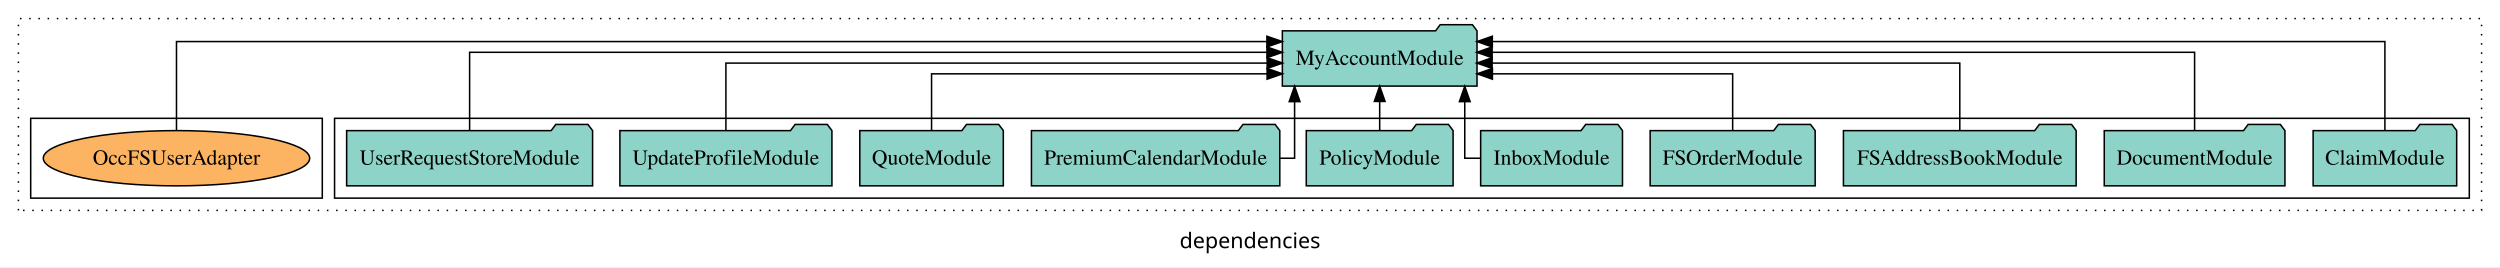
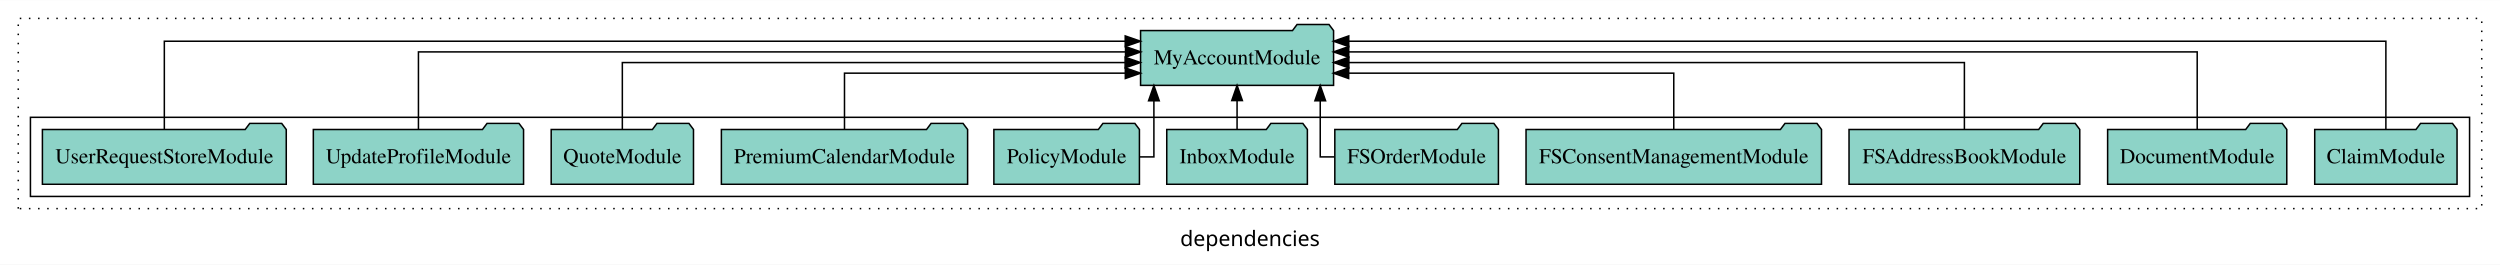
- <svg xmlns="http://www.w3.org/2000/svg" width="1629pt" height="174pt" viewBox="0.00 0.00 1629.00 173.80">
+ <svg xmlns="http://www.w3.org/2000/svg" width="1643pt" height="174pt" viewBox="0.00 0.00 1643.00 173.80">
  <g id="graph0" class="graph" transform="scale(1 1) rotate(0) translate(4 169.8)">
-     <polygon fill="white" stroke="transparent" points="-4,4 -4,-169.8 1625,-169.8 1625,4 -4,4" />
-     <text text-anchor="middle" x="810.5" y="-8.2" font-family="sans-serif" font-size="14.00">dependencies</text>
+     <polygon fill="white" stroke="transparent" points="-4,4 -4,-169.8 1639,-169.8 1639,4 -4,4" />
+     <text text-anchor="middle" x="817.5" y="-8.2" font-family="sans-serif" font-size="14.00">dependencies</text>
    <g id="clust1" class="cluster">
-       <polygon fill="none" stroke="black" stroke-dasharray="1,5" points="8,-32.8 8,-157.8 1613,-157.8 1613,-32.8 8,-32.8" />
+       <polygon fill="none" stroke="black" stroke-dasharray="1,5" points="8,-32.8 8,-157.8 1627,-157.8 1627,-32.8 8,-32.8" />
    </g>
    <g id="clust3" class="cluster">
-       <polygon fill="none" stroke="black" points="214,-40.8 214,-92.8 1605,-92.8 1605,-40.8 214,-40.8" />
-     </g>
-     <g id="clust6" class="cluster">
-       <polygon fill="none" stroke="black" points="16,-40.8 16,-92.8 206,-92.8 206,-40.8 16,-40.8" />
+       <polygon fill="none" stroke="black" points="16,-40.8 16,-92.8 1619,-92.8 1619,-40.8 16,-40.8" />
    </g>
    <g id="node1" class="node">
-       <polygon fill="#8dd3c7" stroke="black" points="1596.77,-84.8 1593.77,-88.8 1572.77,-88.8 1569.77,-84.8 1503.23,-84.8 1503.23,-48.8 1596.77,-48.8 1596.77,-84.8" />
-       <text text-anchor="middle" x="1550" y="-62.6" font-family="Times,serif" font-size="14.00">ClaimModule</text>
+       <polygon fill="#8dd3c7" stroke="black" points="1610.77,-84.8 1607.77,-88.8 1586.77,-88.8 1583.77,-84.8 1517.23,-84.8 1517.23,-48.8 1610.77,-48.8 1610.77,-84.8" />
+       <text text-anchor="middle" x="1564" y="-62.6" font-family="Times,serif" font-size="14.00">ClaimModule</text>
+     </g>
+     <g id="node12" class="node">
+       <polygon fill="#8dd3c7" stroke="black" points="872.42,-149.8 869.42,-153.8 848.42,-153.8 845.42,-149.8 745.58,-149.8 745.58,-113.8 872.42,-113.8 872.42,-149.8" />
+       <text text-anchor="middle" x="809" y="-127.6" font-family="Times,serif" font-size="14.00">MyAccountModule</text>
+     </g>
+     <g id="edge1" class="edge">
+       <path fill="none" stroke="black" d="M1564,-84.81C1564,-107.29 1564,-142.8 1564,-142.8 1564,-142.8 882.4,-142.8 882.4,-142.8" />
+       <polygon fill="black" stroke="black" points="882.4,-139.3 872.4,-142.8 882.4,-146.3 882.4,-139.3" />
+     </g>
+     <g id="node2" class="node">
+       <polygon fill="#8dd3c7" stroke="black" points="1498.87,-84.8 1495.87,-88.8 1474.87,-88.8 1471.87,-84.8 1381.13,-84.8 1381.13,-48.8 1498.87,-48.8 1498.87,-84.8" />
+       <text text-anchor="middle" x="1440" y="-62.6" font-family="Times,serif" font-size="14.00">DocumentModule</text>
+     </g>
+     <g id="edge2" class="edge">
+       <path fill="none" stroke="black" d="M1440,-84.93C1440,-105.37 1440,-135.8 1440,-135.8 1440,-135.8 882.39,-135.8 882.39,-135.8" />
+       <polygon fill="black" stroke="black" points="882.39,-132.3 872.39,-135.8 882.39,-139.3 882.39,-132.3" />
+     </g>
+     <g id="node3" class="node">
+       <polygon fill="#8dd3c7" stroke="black" points="1362.82,-84.8 1359.82,-88.8 1338.82,-88.8 1335.82,-84.8 1211.18,-84.8 1211.18,-48.8 1362.82,-48.8 1362.82,-84.8" />
+       <text text-anchor="middle" x="1287" y="-62.6" font-family="Times,serif" font-size="14.00">FSAddressBookModule</text>
+     </g>
+     <g id="edge3" class="edge">
+       <path fill="none" stroke="black" d="M1287,-85.07C1287,-103.36 1287,-128.8 1287,-128.8 1287,-128.8 882.47,-128.8 882.47,-128.8" />
+       <polygon fill="black" stroke="black" points="882.47,-125.3 872.47,-128.8 882.47,-132.3 882.47,-125.3" />
+     </g>
+     <g id="node4" class="node">
+       <polygon fill="#8dd3c7" stroke="black" points="1193.09,-84.8 1190.09,-88.8 1169.09,-88.8 1166.09,-84.8 998.91,-84.8 998.91,-48.8 1193.09,-48.8 1193.09,-84.8" />
+       <text text-anchor="middle" x="1096" y="-62.6" font-family="Times,serif" font-size="14.00">FSConsentManagementModule</text>
+     </g>
+     <g id="edge4" class="edge">
+       <path fill="none" stroke="black" d="M1096,-84.81C1096,-100.85 1096,-121.8 1096,-121.8 1096,-121.8 882.34,-121.8 882.34,-121.8" />
+       <polygon fill="black" stroke="black" points="882.34,-118.3 872.34,-121.8 882.34,-125.3 882.34,-118.3" />
+     </g>
+     <g id="node5" class="node">
+       <polygon fill="#8dd3c7" stroke="black" points="980.76,-84.8 977.76,-88.8 956.76,-88.8 953.76,-84.8 873.24,-84.8 873.24,-48.8 980.76,-48.8 980.76,-84.8" />
+       <text text-anchor="middle" x="927" y="-62.6" font-family="Times,serif" font-size="14.00">FSOrderModule</text>
+     </g>
+     <g id="edge5" class="edge">
+       <path fill="none" stroke="black" d="M873,-66.8C867.37,-66.8 863.66,-66.8 863.66,-66.8 863.66,-66.8 863.66,-103.69 863.66,-103.69" />
+       <polygon fill="black" stroke="black" points="860.16,-103.69 863.66,-113.69 867.16,-103.69 860.16,-103.69" />
+     </g>
+     <g id="node6" class="node">
+       <polygon fill="#8dd3c7" stroke="black" points="855.21,-84.8 852.21,-88.8 831.21,-88.8 828.21,-84.8 762.79,-84.8 762.79,-48.8 855.21,-48.8 855.21,-84.8" />
+       <text text-anchor="middle" x="809" y="-62.6" font-family="Times,serif" font-size="14.00">InboxModule</text>
+     </g>
+     <g id="edge6" class="edge">
+       <path fill="none" stroke="black" d="M809,-84.91C809,-84.91 809,-103.79 809,-103.79" />
+       <polygon fill="black" stroke="black" points="805.5,-103.79 809,-113.79 812.5,-103.79 805.5,-103.79" />
+     </g>
+     <g id="node7" class="node">
+       <polygon fill="#8dd3c7" stroke="black" points="744.83,-84.8 741.83,-88.8 720.83,-88.8 717.83,-84.8 649.17,-84.8 649.17,-48.8 744.83,-48.8 744.83,-84.8" />
+       <text text-anchor="middle" x="697" y="-62.6" font-family="Times,serif" font-size="14.00">PolicyModule</text>
+     </g>
+     <g id="edge7" class="edge">
+       <path fill="none" stroke="black" d="M744.87,-66.8C750.53,-66.8 754.34,-66.8 754.34,-66.8 754.34,-66.8 754.34,-103.69 754.34,-103.69" />
+       <polygon fill="black" stroke="black" points="750.84,-103.69 754.34,-113.69 757.84,-103.69 750.84,-103.69" />
+     </g>
+     <g id="node8" class="node">
+       <polygon fill="#8dd3c7" stroke="black" points="631.91,-84.8 628.91,-88.8 607.91,-88.8 604.91,-84.8 470.09,-84.8 470.09,-48.8 631.91,-48.8 631.91,-84.8" />
+       <text text-anchor="middle" x="551" y="-62.6" font-family="Times,serif" font-size="14.00">PremiumCalendarModule</text>
+     </g>
+     <g id="edge8" class="edge">
+       <path fill="none" stroke="black" d="M551,-84.81C551,-100.85 551,-121.8 551,-121.8 551,-121.8 735.56,-121.8 735.56,-121.8" />
+       <polygon fill="black" stroke="black" points="735.56,-125.3 745.56,-121.8 735.56,-118.3 735.56,-125.3" />
+     </g>
+     <g id="node9" class="node">
+       <polygon fill="#8dd3c7" stroke="black" points="451.76,-84.8 448.76,-88.8 427.76,-88.8 424.76,-84.8 358.24,-84.8 358.24,-48.8 451.76,-48.8 451.76,-84.8" />
+       <text text-anchor="middle" x="405" y="-62.6" font-family="Times,serif" font-size="14.00">QuoteModule</text>
+     </g>
+     <g id="edge9" class="edge">
+       <path fill="none" stroke="black" d="M405,-85.07C405,-103.36 405,-128.8 405,-128.8 405,-128.8 735.43,-128.8 735.43,-128.8" />
+       <polygon fill="black" stroke="black" points="735.43,-132.3 745.43,-128.8 735.43,-125.3 735.43,-132.3" />
+     </g>
+     <g id="node10" class="node">
+       <polygon fill="#8dd3c7" stroke="black" points="340.08,-84.8 337.08,-88.8 316.08,-88.8 313.08,-84.8 201.92,-84.8 201.92,-48.8 340.08,-48.8 340.08,-84.8" />
+       <text text-anchor="middle" x="271" y="-62.6" font-family="Times,serif" font-size="14.00">UpdateProfileModule</text>
+     </g>
+     <g id="edge10" class="edge">
+       <path fill="none" stroke="black" d="M271,-84.93C271,-105.37 271,-135.8 271,-135.8 271,-135.8 735.7,-135.8 735.7,-135.8" />
+       <polygon fill="black" stroke="black" points="735.7,-139.3 745.7,-135.8 735.7,-132.3 735.7,-139.3" />
    </g>
    <g id="node11" class="node">
-       <polygon fill="#8dd3c7" stroke="black" points="958.42,-149.8 955.42,-153.8 934.42,-153.8 931.42,-149.8 831.58,-149.8 831.58,-113.8 958.42,-113.8 958.42,-149.8" />
-       <text text-anchor="middle" x="895" y="-127.6" font-family="Times,serif" font-size="14.00">MyAccountModule</text>
-     </g>
-     <g id="edge1" class="edge">
-       <path fill="none" stroke="black" d="M1550,-84.81C1550,-107.29 1550,-142.8 1550,-142.8 1550,-142.8 968.4,-142.8 968.4,-142.8" />
-       <polygon fill="black" stroke="black" points="968.4,-139.3 958.4,-142.8 968.4,-146.3 968.4,-139.3" />
-     </g>
-     <g id="node2" class="node">
-       <polygon fill="#8dd3c7" stroke="black" points="1484.87,-84.8 1481.87,-88.8 1460.87,-88.8 1457.87,-84.8 1367.13,-84.8 1367.13,-48.8 1484.87,-48.8 1484.87,-84.8" />
-       <text text-anchor="middle" x="1426" y="-62.6" font-family="Times,serif" font-size="14.00">DocumentModule</text>
-     </g>
-     <g id="edge2" class="edge">
-       <path fill="none" stroke="black" d="M1426,-84.93C1426,-105.37 1426,-135.8 1426,-135.8 1426,-135.8 968.26,-135.8 968.26,-135.8" />
-       <polygon fill="black" stroke="black" points="968.26,-132.3 958.26,-135.8 968.26,-139.3 968.26,-132.3" />
-     </g>
-     <g id="node3" class="node">
-       <polygon fill="#8dd3c7" stroke="black" points="1348.82,-84.8 1345.82,-88.8 1324.82,-88.8 1321.82,-84.8 1197.18,-84.8 1197.18,-48.8 1348.82,-48.8 1348.82,-84.8" />
-       <text text-anchor="middle" x="1273" y="-62.6" font-family="Times,serif" font-size="14.00">FSAddressBookModule</text>
-     </g>
-     <g id="edge3" class="edge">
-       <path fill="none" stroke="black" d="M1273,-85.07C1273,-103.36 1273,-128.8 1273,-128.8 1273,-128.8 968.27,-128.8 968.27,-128.8" />
-       <polygon fill="black" stroke="black" points="968.27,-125.3 958.27,-128.8 968.27,-132.3 968.27,-125.3" />
-     </g>
-     <g id="node4" class="node">
-       <polygon fill="#8dd3c7" stroke="black" points="1178.76,-84.8 1175.76,-88.8 1154.76,-88.8 1151.76,-84.8 1071.24,-84.8 1071.24,-48.8 1178.76,-48.8 1178.76,-84.8" />
-       <text text-anchor="middle" x="1125" y="-62.6" font-family="Times,serif" font-size="14.00">FSOrderModule</text>
-     </g>
-     <g id="edge4" class="edge">
-       <path fill="none" stroke="black" d="M1125,-84.81C1125,-100.85 1125,-121.8 1125,-121.8 1125,-121.8 968.46,-121.8 968.46,-121.8" />
-       <polygon fill="black" stroke="black" points="968.46,-118.3 958.46,-121.8 968.46,-125.3 968.46,-118.3" />
-     </g>
-     <g id="node5" class="node">
-       <polygon fill="#8dd3c7" stroke="black" points="1053.21,-84.8 1050.21,-88.8 1029.21,-88.8 1026.21,-84.8 960.79,-84.8 960.79,-48.8 1053.21,-48.8 1053.21,-84.8" />
-       <text text-anchor="middle" x="1007" y="-62.6" font-family="Times,serif" font-size="14.00">InboxModule</text>
-     </g>
-     <g id="edge5" class="edge">
-       <path fill="none" stroke="black" d="M960.81,-66.8C954.67,-66.8 950.44,-66.8 950.44,-66.8 950.44,-66.8 950.44,-103.69 950.44,-103.69" />
-       <polygon fill="black" stroke="black" points="946.94,-103.69 950.44,-113.69 953.94,-103.69 946.94,-103.69" />
-     </g>
-     <g id="node6" class="node">
-       <polygon fill="#8dd3c7" stroke="black" points="942.83,-84.8 939.83,-88.8 918.83,-88.8 915.83,-84.8 847.17,-84.8 847.17,-48.8 942.83,-48.8 942.83,-84.8" />
-       <text text-anchor="middle" x="895" y="-62.6" font-family="Times,serif" font-size="14.00">PolicyModule</text>
-     </g>
-     <g id="edge6" class="edge">
-       <path fill="none" stroke="black" d="M895,-84.91C895,-84.91 895,-103.79 895,-103.79" />
-       <polygon fill="black" stroke="black" points="891.5,-103.79 895,-113.79 898.5,-103.79 891.5,-103.79" />
-     </g>
-     <g id="node7" class="node">
-       <polygon fill="#8dd3c7" stroke="black" points="829.91,-84.8 826.91,-88.8 805.91,-88.8 802.91,-84.8 668.09,-84.8 668.09,-48.8 829.91,-48.8 829.91,-84.8" />
-       <text text-anchor="middle" x="749" y="-62.6" font-family="Times,serif" font-size="14.00">PremiumCalendarModule</text>
-     </g>
-     <g id="edge7" class="edge">
-       <path fill="none" stroke="black" d="M829.87,-66.8C835.83,-66.8 839.56,-66.8 839.56,-66.8 839.56,-66.8 839.56,-103.69 839.56,-103.69" />
-       <polygon fill="black" stroke="black" points="836.06,-103.69 839.56,-113.69 843.06,-103.69 836.06,-103.69" />
-     </g>
-     <g id="node8" class="node">
-       <polygon fill="#8dd3c7" stroke="black" points="649.76,-84.8 646.76,-88.8 625.76,-88.8 622.76,-84.8 556.24,-84.8 556.24,-48.8 649.76,-48.8 649.76,-84.8" />
-       <text text-anchor="middle" x="603" y="-62.6" font-family="Times,serif" font-size="14.00">QuoteModule</text>
-     </g>
-     <g id="edge8" class="edge">
-       <path fill="none" stroke="black" d="M603,-84.81C603,-100.85 603,-121.8 603,-121.8 603,-121.8 821.64,-121.8 821.64,-121.8" />
-       <polygon fill="black" stroke="black" points="821.64,-125.3 831.64,-121.8 821.64,-118.3 821.64,-125.3" />
-     </g>
-     <g id="node9" class="node">
-       <polygon fill="#8dd3c7" stroke="black" points="538.08,-84.8 535.08,-88.8 514.08,-88.8 511.08,-84.8 399.92,-84.8 399.92,-48.8 538.08,-48.8 538.08,-84.8" />
-       <text text-anchor="middle" x="469" y="-62.6" font-family="Times,serif" font-size="14.00">UpdateProfileModule</text>
-     </g>
-     <g id="edge9" class="edge">
-       <path fill="none" stroke="black" d="M469,-85.07C469,-103.36 469,-128.8 469,-128.8 469,-128.8 821.68,-128.8 821.68,-128.8" />
-       <polygon fill="black" stroke="black" points="821.68,-132.3 831.68,-128.8 821.68,-125.3 821.68,-132.3" />
-     </g>
-     <g id="node10" class="node">
-       <polygon fill="#8dd3c7" stroke="black" points="382.13,-84.8 379.13,-88.8 358.13,-88.8 355.13,-84.8 221.87,-84.8 221.87,-48.8 382.13,-48.8 382.13,-84.8" />
-       <text text-anchor="middle" x="302" y="-62.6" font-family="Times,serif" font-size="14.00">UserRequestStoreModule</text>
-     </g>
-     <g id="edge10" class="edge">
-       <path fill="none" stroke="black" d="M302,-84.93C302,-105.37 302,-135.8 302,-135.8 302,-135.8 821.54,-135.8 821.54,-135.8" />
-       <polygon fill="black" stroke="black" points="821.54,-139.3 831.54,-135.8 821.54,-132.3 821.54,-139.3" />
-     </g>
-     <g id="node12" class="node">
-       <ellipse fill="#fdb462" stroke="black" cx="111" cy="-66.8" rx="86.79" ry="18" />
-       <text text-anchor="middle" x="111" y="-62.6" font-family="Times,serif" font-size="14.00">OccFSUserAdapter</text>
+       <polygon fill="#8dd3c7" stroke="black" points="184.13,-84.8 181.13,-88.8 160.13,-88.8 157.13,-84.8 23.87,-84.8 23.87,-48.8 184.13,-48.8 184.13,-84.8" />
+       <text text-anchor="middle" x="104" y="-62.6" font-family="Times,serif" font-size="14.00">UserRequestStoreModule</text>
    </g>
    <g id="edge11" class="edge">
-       <path fill="none" stroke="black" d="M111,-84.81C111,-107.29 111,-142.8 111,-142.8 111,-142.8 821.51,-142.8 821.51,-142.8" />
-       <polygon fill="black" stroke="black" points="821.51,-146.3 831.51,-142.8 821.51,-139.3 821.51,-146.3" />
+       <path fill="none" stroke="black" d="M104,-84.81C104,-107.29 104,-142.8 104,-142.8 104,-142.8 735.5,-142.8 735.5,-142.8" />
+       <polygon fill="black" stroke="black" points="735.5,-146.3 745.5,-142.8 735.5,-139.3 735.5,-146.3" />
    </g>
  </g>
</svg>
